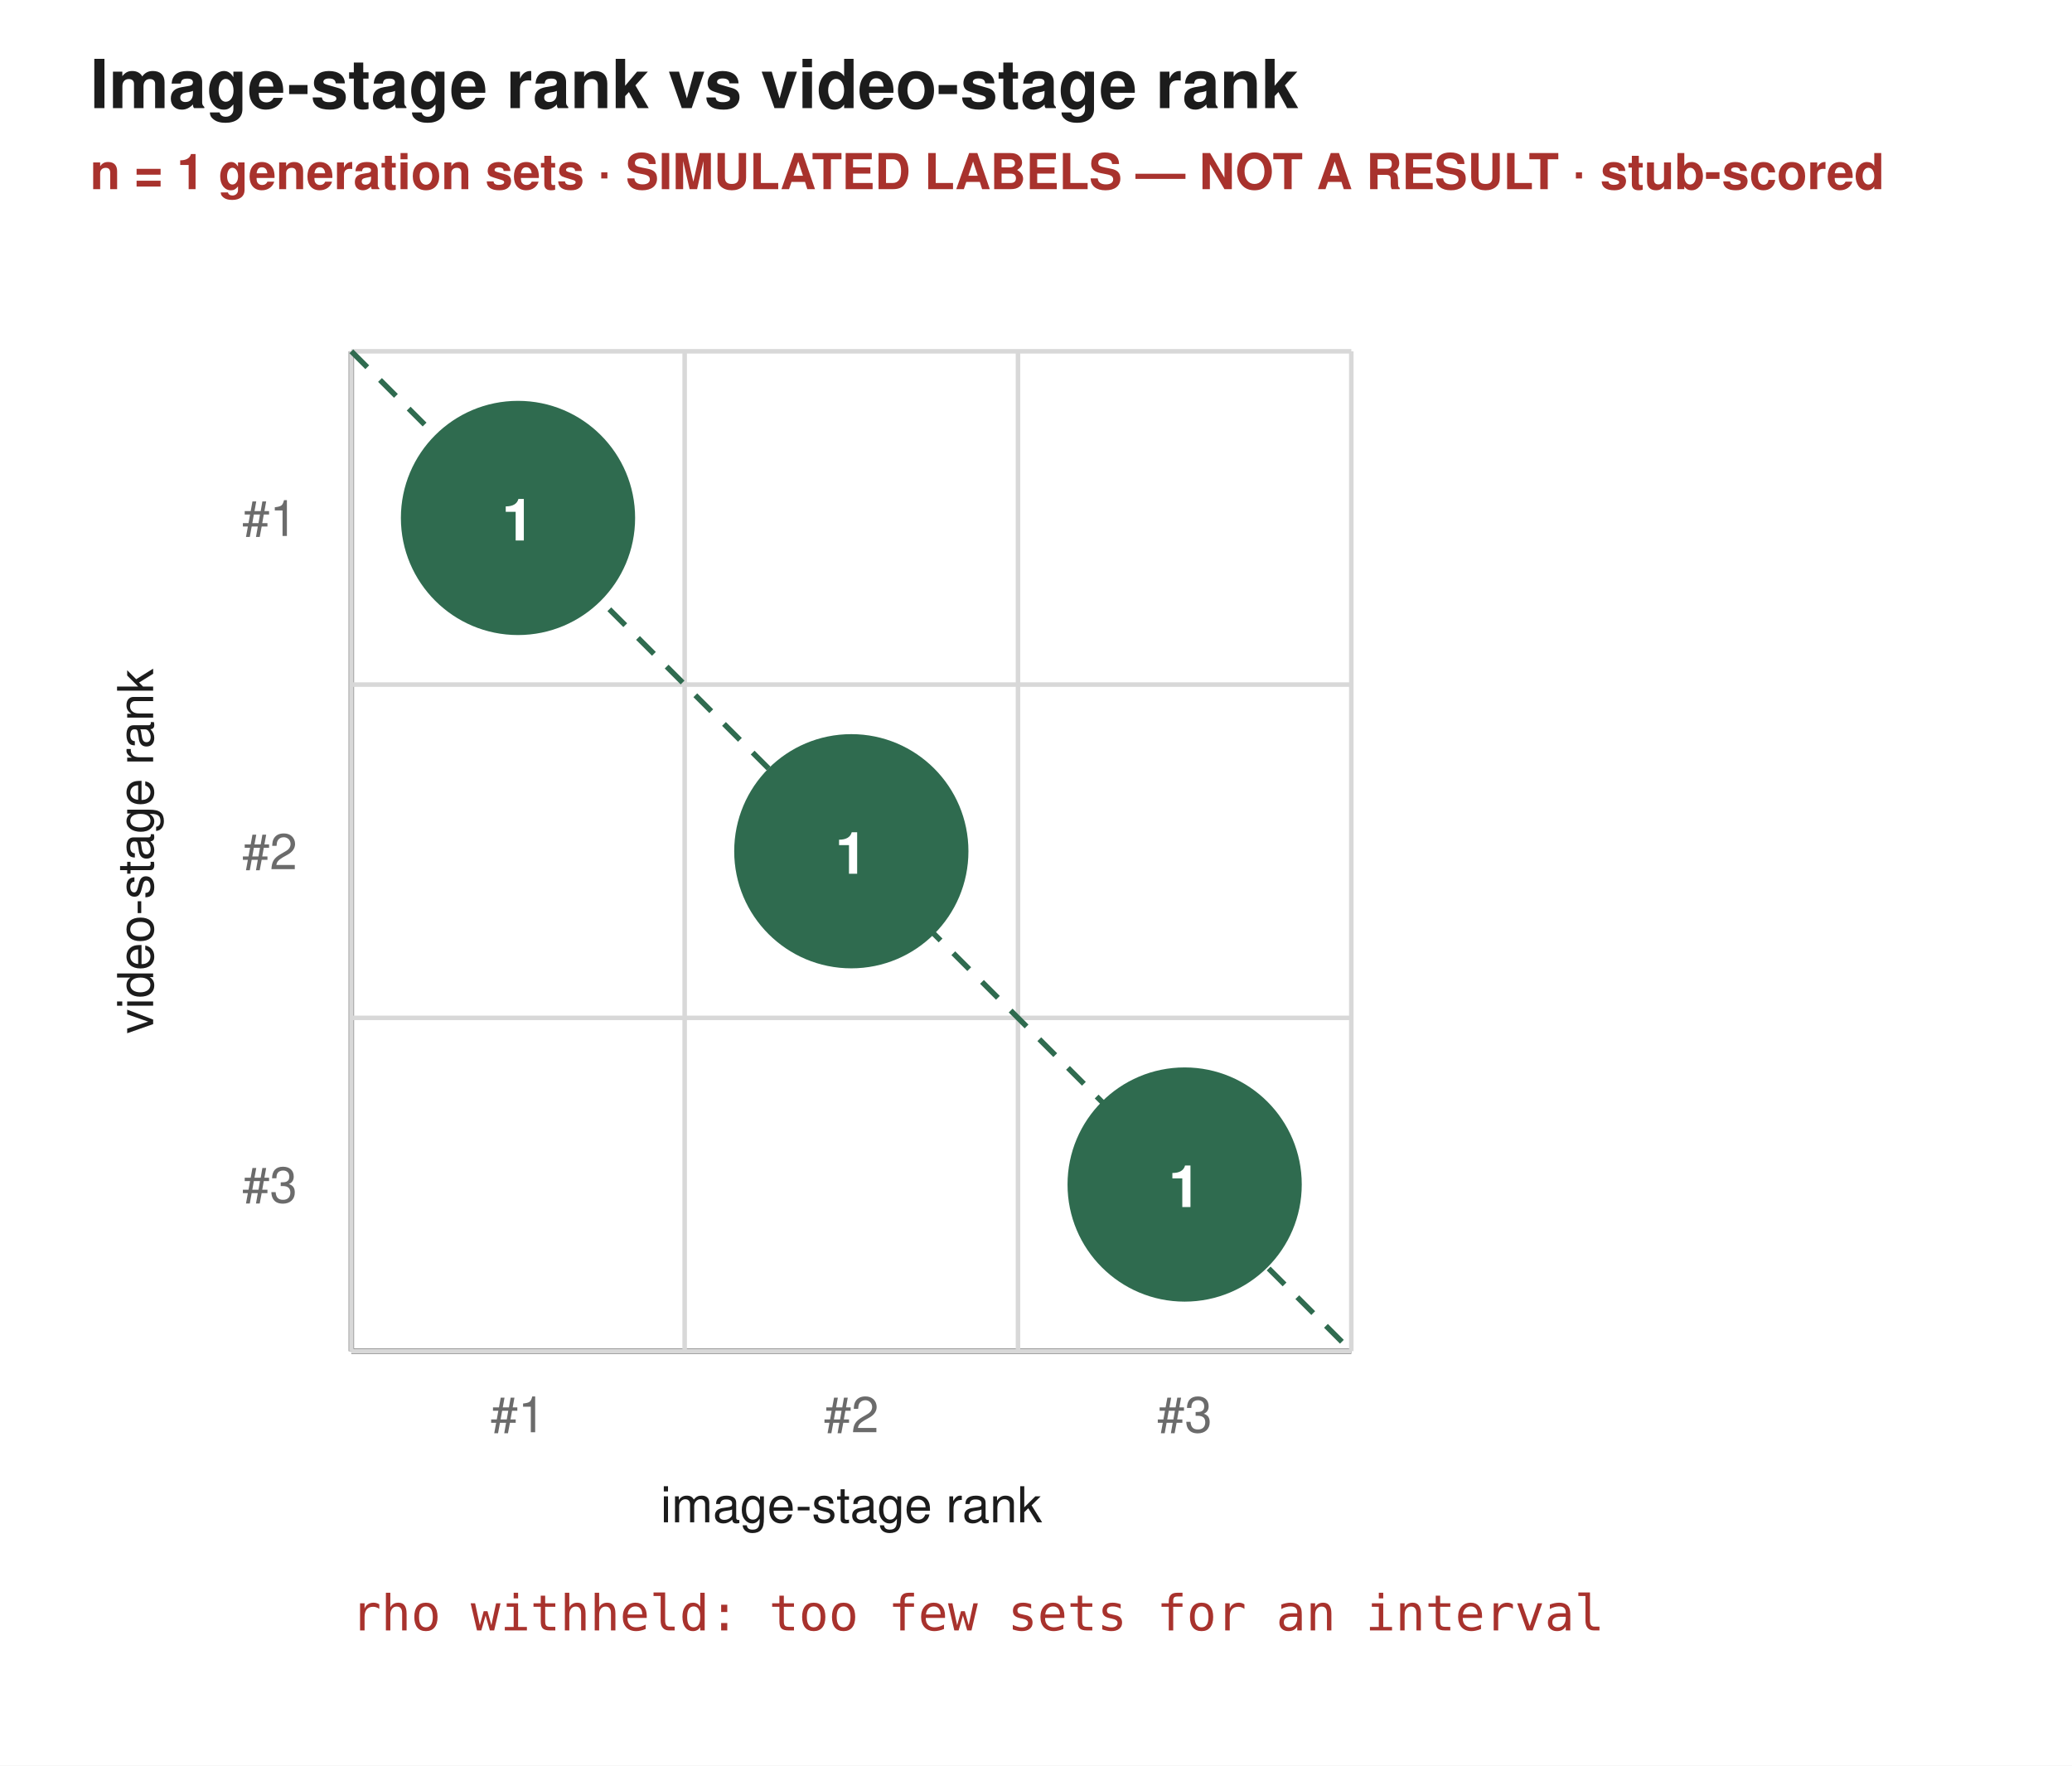
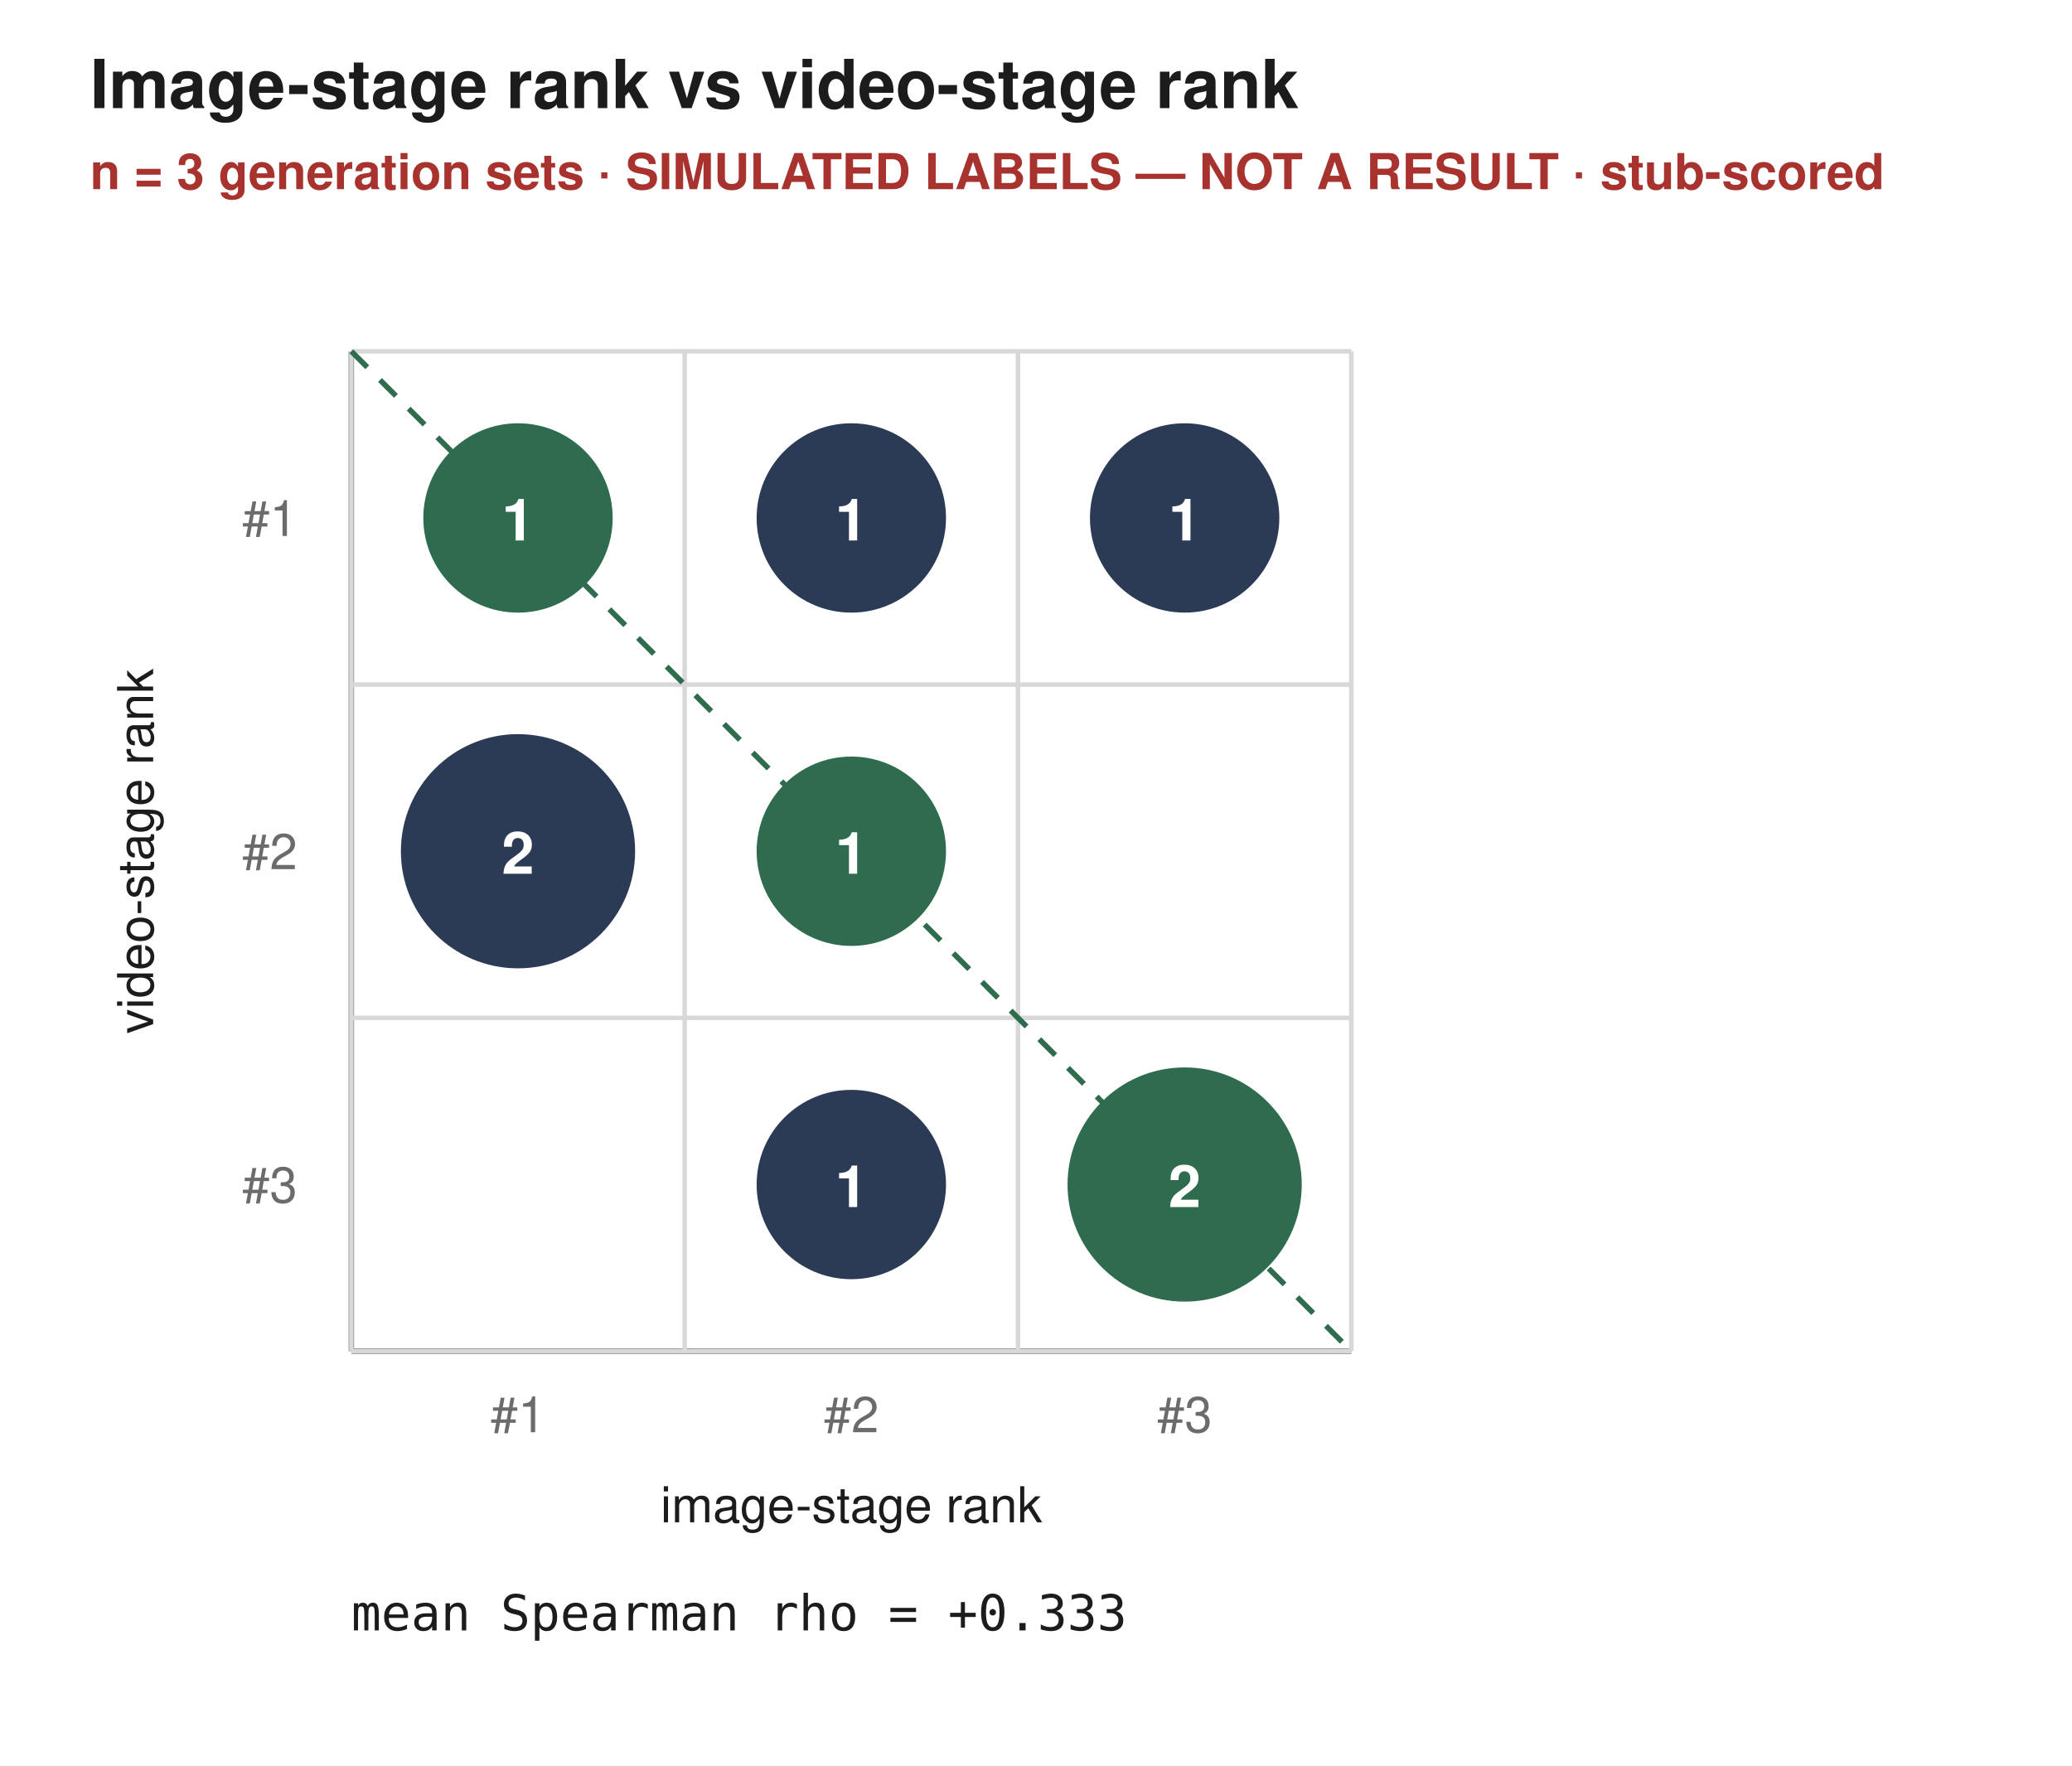
<svg xmlns="http://www.w3.org/2000/svg" viewBox="0 0 460 392" width="460" height="392" role="img" aria-label="Image-stage rank vs video-stage rank">
  <rect width="460" height="392" fill="#ffffff" />
  <text x="20" y="24" font-family="system-ui, -apple-system, 'Segoe UI', Helvetica, Arial, sans-serif" font-size="15" fill="#1c1c1c" text-anchor="start" font-weight="600" opacity="1">Image-stage rank vs video-stage rank</text>
-   <text x="20" y="42" font-family="system-ui, -apple-system, 'Segoe UI', Helvetica, Arial, sans-serif" font-size="11" fill="#a8322d" text-anchor="start" font-weight="600" opacity="1">n = 1 generation sets  ·  SIMULATED LABELS — NOT A RESULT  ·  stub-scored</text>
+   <text x="20" y="42" font-family="system-ui, -apple-system, 'Segoe UI', Helvetica, Arial, sans-serif" font-size="11" fill="#a8322d" text-anchor="start" font-weight="600" opacity="1">n = 3 generation sets  ·  SIMULATED LABELS — NOT A RESULT  ·  stub-scored</text>
  <line x1="78" y1="300" x2="300" y2="300" stroke="#6b6b6b" stroke-width="1.2" />
  <line x1="78" y1="78" x2="78" y2="300" stroke="#6b6b6b" stroke-width="1.2" />
  <line x1="78" y1="78" x2="300" y2="78" stroke="#d8d8d8" stroke-width="1" />
  <line x1="78" y1="78" x2="78" y2="300" stroke="#d8d8d8" stroke-width="1" />
  <line x1="78" y1="152" x2="300" y2="152" stroke="#d8d8d8" stroke-width="1" />
  <line x1="152" y1="78" x2="152" y2="300" stroke="#d8d8d8" stroke-width="1" />
  <line x1="78" y1="226" x2="300" y2="226" stroke="#d8d8d8" stroke-width="1" />
  <line x1="226" y1="78" x2="226" y2="300" stroke="#d8d8d8" stroke-width="1" />
  <line x1="78" y1="300" x2="300" y2="300" stroke="#d8d8d8" stroke-width="1" />
  <line x1="300" y1="78" x2="300" y2="300" stroke="#d8d8d8" stroke-width="1" />
  <line x1="78" y1="78" x2="300" y2="300" stroke="#2f6b4f" stroke-width="1.2" stroke-dasharray="5 4" />
  <text x="115" y="318" font-family="system-ui, -apple-system, 'Segoe UI', Helvetica, Arial, sans-serif" font-size="11" fill="#6b6b6b" text-anchor="middle" font-weight="normal" opacity="1">#1</text>
  <text x="66" y="119" font-family="system-ui, -apple-system, 'Segoe UI', Helvetica, Arial, sans-serif" font-size="11" fill="#6b6b6b" text-anchor="end" font-weight="normal" opacity="1">#1</text>
  <text x="189" y="318" font-family="system-ui, -apple-system, 'Segoe UI', Helvetica, Arial, sans-serif" font-size="11" fill="#6b6b6b" text-anchor="middle" font-weight="normal" opacity="1">#2</text>
  <text x="66" y="193" font-family="system-ui, -apple-system, 'Segoe UI', Helvetica, Arial, sans-serif" font-size="11" fill="#6b6b6b" text-anchor="end" font-weight="normal" opacity="1">#2</text>
  <text x="263" y="318" font-family="system-ui, -apple-system, 'Segoe UI', Helvetica, Arial, sans-serif" font-size="11" fill="#6b6b6b" text-anchor="middle" font-weight="normal" opacity="1">#3</text>
  <text x="66" y="267" font-family="system-ui, -apple-system, 'Segoe UI', Helvetica, Arial, sans-serif" font-size="11" fill="#6b6b6b" text-anchor="end" font-weight="normal" opacity="1">#3</text>
  <text x="189" y="338" font-family="system-ui, -apple-system, 'Segoe UI', Helvetica, Arial, sans-serif" font-size="11" fill="#1c1c1c" text-anchor="middle" font-weight="normal" opacity="1">image-stage rank</text>
  <text x="34" y="189" font-family="system-ui, -apple-system, 'Segoe UI', Helvetica, Arial, sans-serif" font-size="11" fill="#1c1c1c" text-anchor="middle" transform="rotate(-90 34 189)">video-stage rank</text>
-   <circle cx="115" cy="115" r="26" fill="#2f6b4f" />
+   <circle cx="115" cy="115" r="21.02" fill="#2f6b4f" />
  <text x="115" y="120" font-family="system-ui, -apple-system, 'Segoe UI', Helvetica, Arial, sans-serif" font-size="13" fill="#ffffff" text-anchor="middle" font-weight="600" opacity="1">1</text>
-   <circle cx="189" cy="189" r="26" fill="#2f6b4f" />
+   <circle cx="115" cy="189" r="26" fill="#2b3a55" />
+   <text x="115" y="194" font-family="system-ui, -apple-system, 'Segoe UI', Helvetica, Arial, sans-serif" font-size="13" fill="#ffffff" text-anchor="middle" font-weight="600" opacity="1">2</text>
+   <circle cx="189" cy="115" r="21.02" fill="#2b3a55" />
+   <text x="189" y="120" font-family="system-ui, -apple-system, 'Segoe UI', Helvetica, Arial, sans-serif" font-size="13" fill="#ffffff" text-anchor="middle" font-weight="600" opacity="1">1</text>
+   <circle cx="189" cy="189" r="21.02" fill="#2f6b4f" />
  <text x="189" y="194" font-family="system-ui, -apple-system, 'Segoe UI', Helvetica, Arial, sans-serif" font-size="13" fill="#ffffff" text-anchor="middle" font-weight="600" opacity="1">1</text>
+   <circle cx="189" cy="263" r="21.02" fill="#2b3a55" />
+   <text x="189" y="268" font-family="system-ui, -apple-system, 'Segoe UI', Helvetica, Arial, sans-serif" font-size="13" fill="#ffffff" text-anchor="middle" font-weight="600" opacity="1">1</text>
+   <circle cx="263" cy="115" r="21.02" fill="#2b3a55" />
+   <text x="263" y="120" font-family="system-ui, -apple-system, 'Segoe UI', Helvetica, Arial, sans-serif" font-size="13" fill="#ffffff" text-anchor="middle" font-weight="600" opacity="1">1</text>
  <circle cx="263" cy="263" r="26" fill="#2f6b4f" />
-   <text x="263" y="268" font-family="system-ui, -apple-system, 'Segoe UI', Helvetica, Arial, sans-serif" font-size="13" fill="#ffffff" text-anchor="middle" font-weight="600" opacity="1">1</text>
-   <text x="78" y="362" font-family="ui-monospace, 'SF Mono', Menlo, Consolas, monospace" font-size="11" fill="#a8322d" text-anchor="start" font-weight="normal" opacity="1">rho withheld: too few sets for an interval</text>
+   <text x="263" y="268" font-family="system-ui, -apple-system, 'Segoe UI', Helvetica, Arial, sans-serif" font-size="13" fill="#ffffff" text-anchor="middle" font-weight="600" opacity="1">2</text>
+   <text x="78" y="362" font-family="ui-monospace, 'SF Mono', Menlo, Consolas, monospace" font-size="11" fill="#1c1c1c" text-anchor="start" font-weight="normal" opacity="1">mean Spearman rho = +0.333</text>
</svg>
